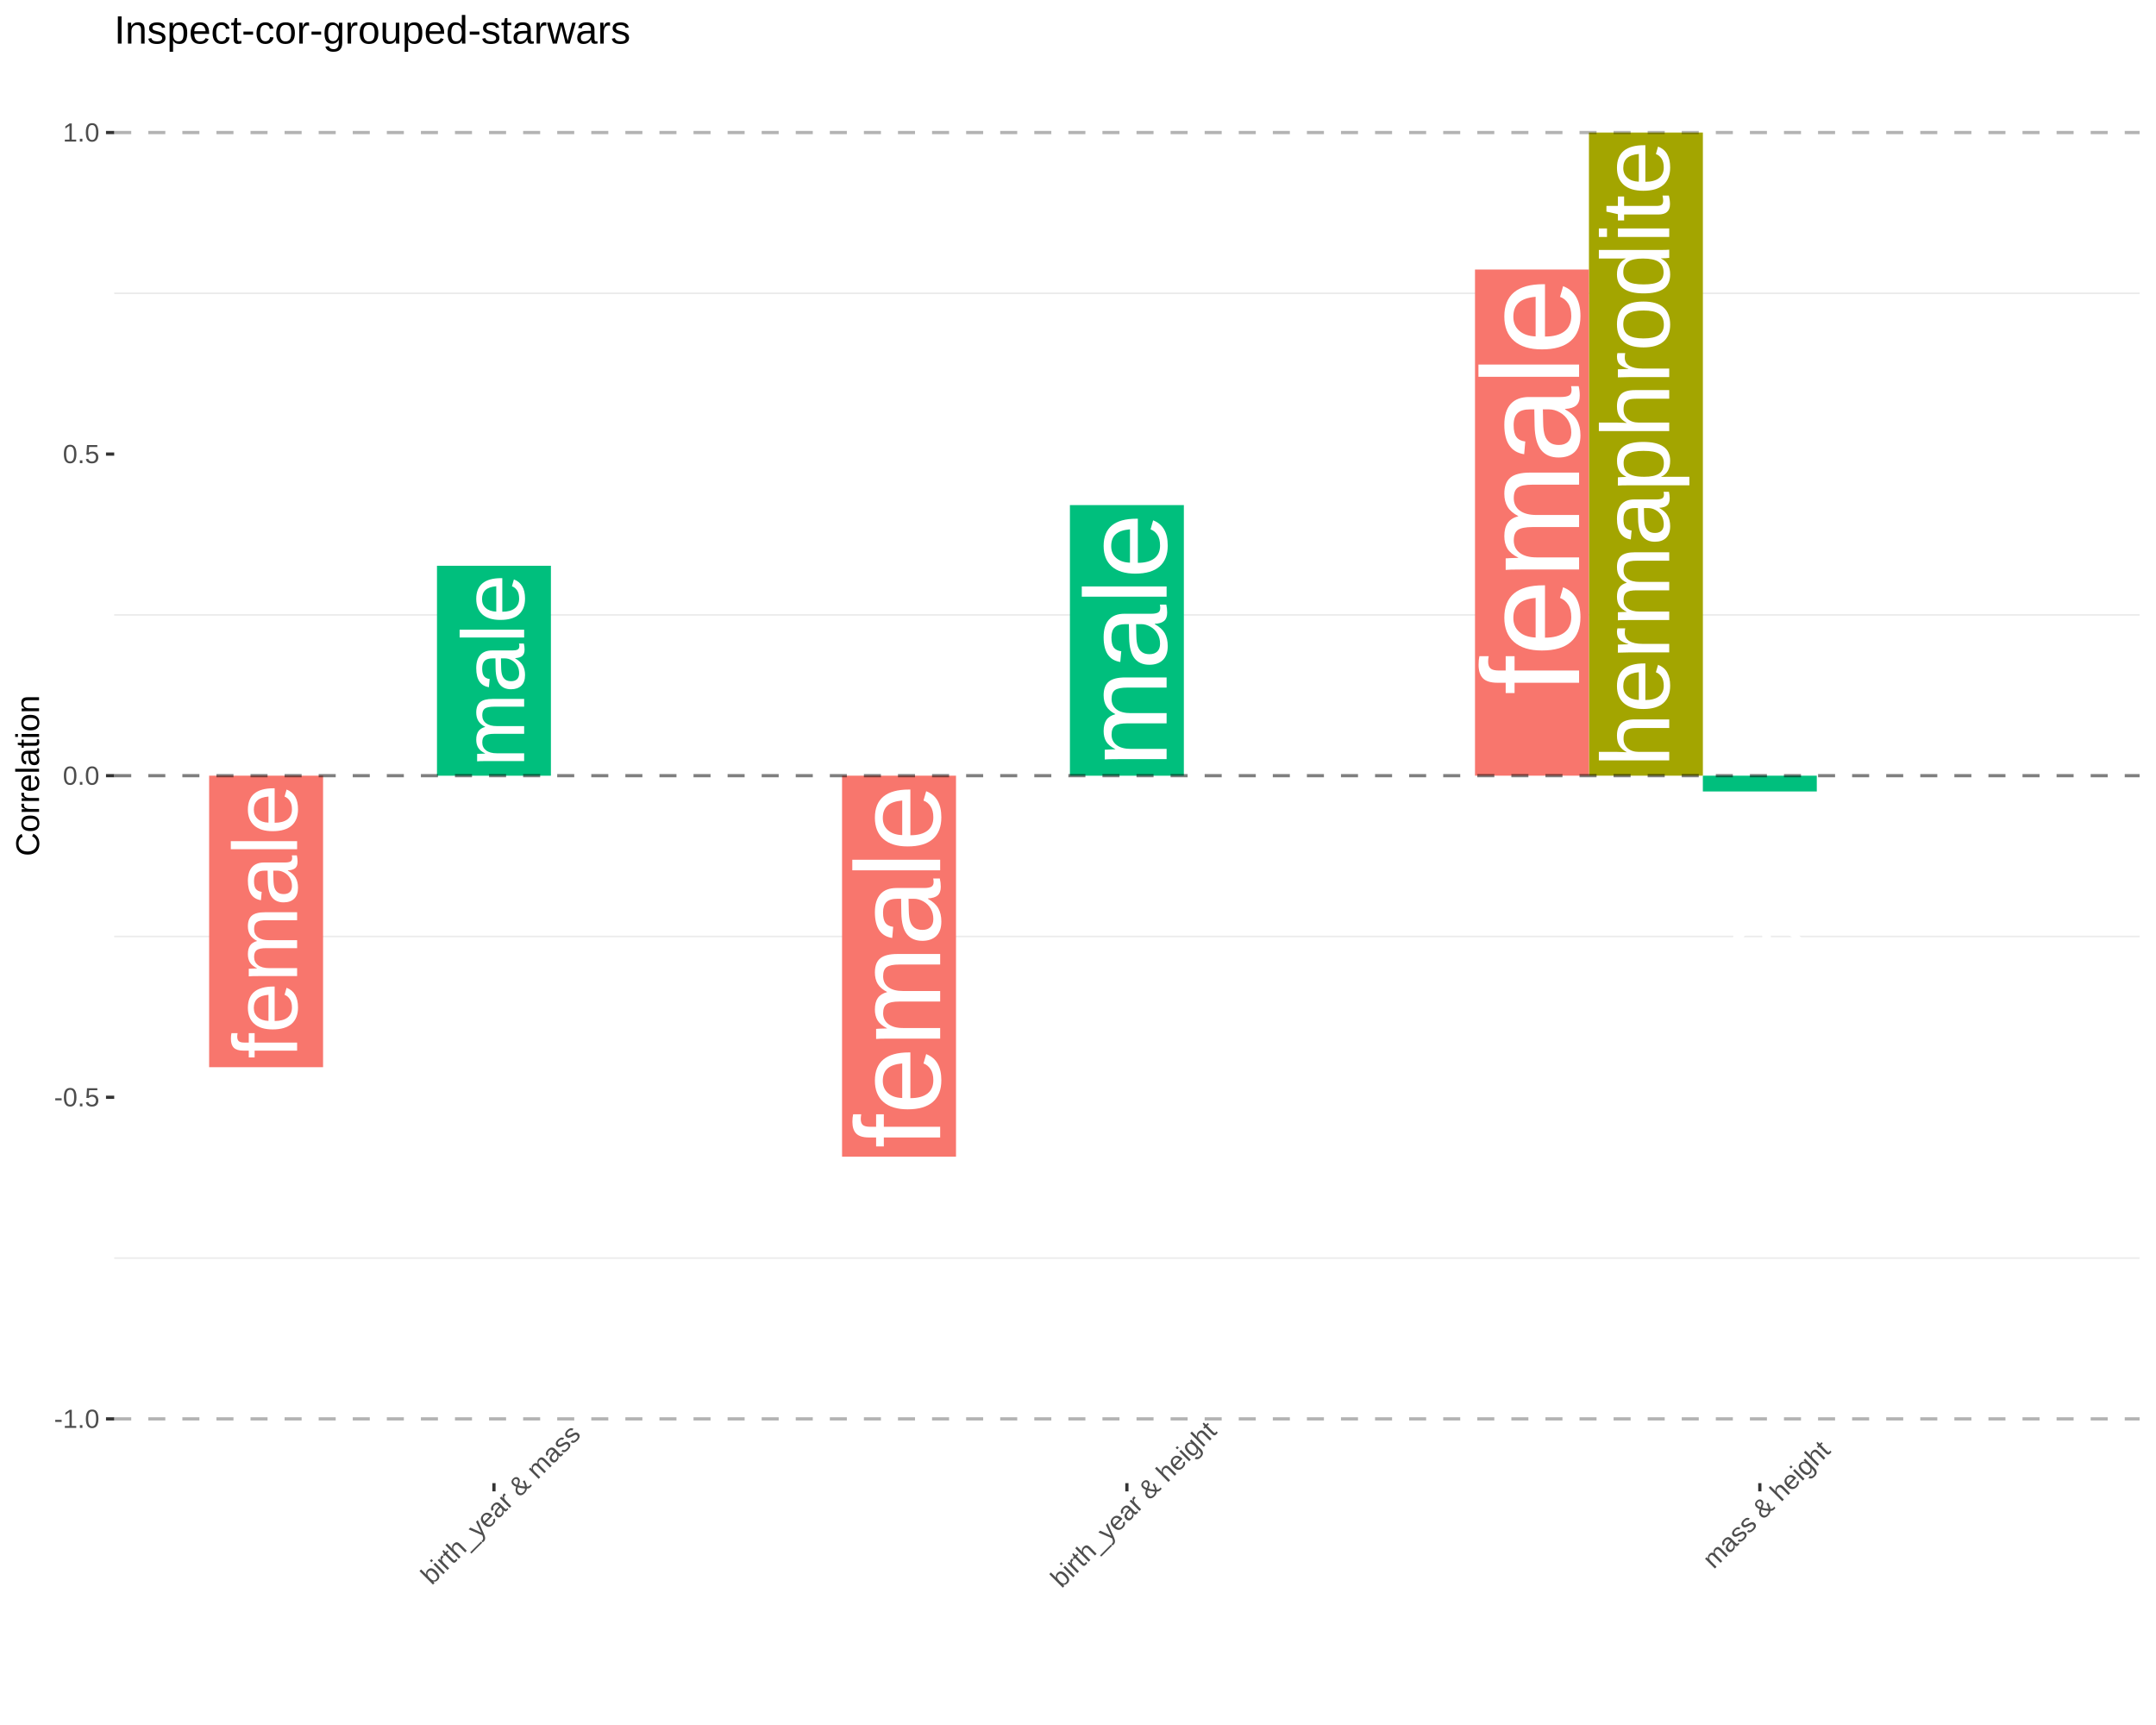
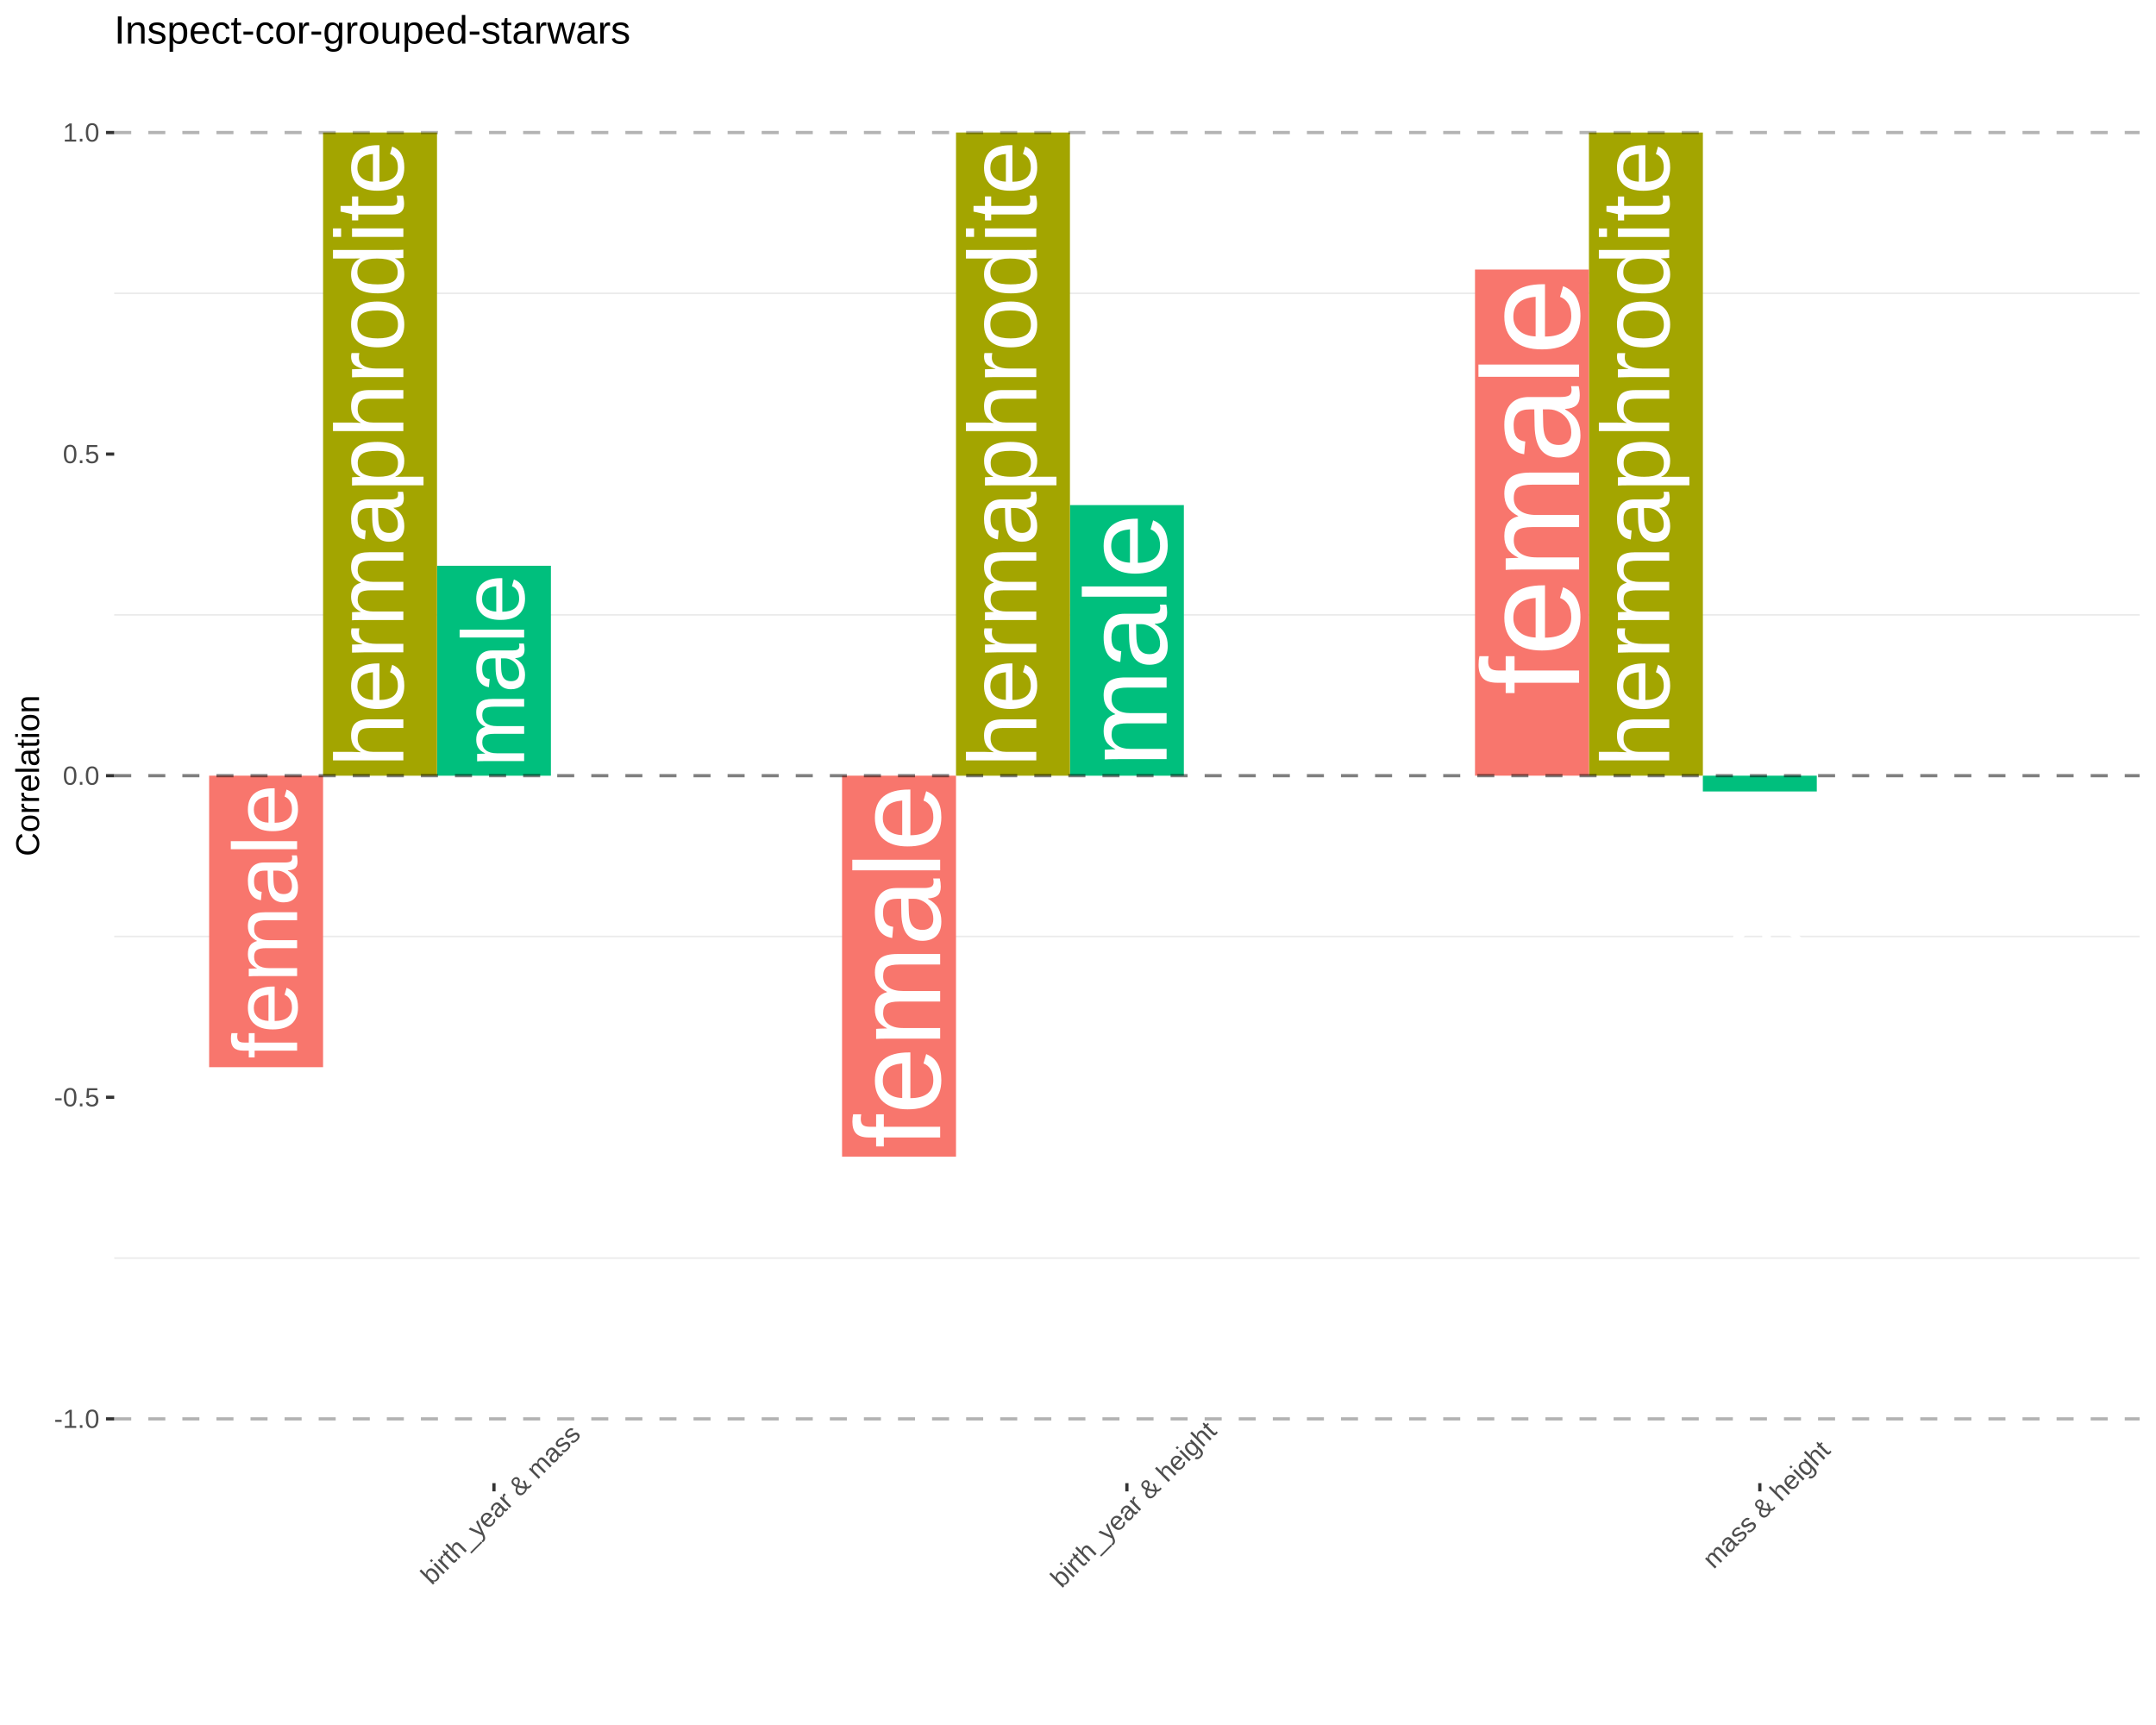
<svg xmlns="http://www.w3.org/2000/svg" viewBox="0 0 720.00 576.00">
  <defs>
    <style type="text/css">
    line, polyline, polygon, path, rect, circle {
      fill: none;
      stroke: #000000;
      stroke-linecap: round;
      stroke-linejoin: round;
      stroke-miterlimit: 10.00;
    }
  </style>
  </defs>
  <rect width="100%" height="100%" style="stroke: none; fill: #FFFFFF;" />
  <rect x="0.00" y="0.00" width="720.00" height="576.00" style="stroke-width: 1.07; stroke: #FFFFFF; fill: #FFFFFF;" />
  <defs>
    <clipPath id="cpMzguMTR8NzE0LjUyfDQ5NS4yNXwyMi43Nw==">
      <rect x="38.14" y="22.77" width="676.39" height="472.48" />
    </clipPath>
  </defs>
  <rect x="38.14" y="22.77" width="676.39" height="472.48" style="stroke-width: 1.07; stroke: none; fill: #FFFFFF;" clip-path="url(#cpMzguMTR8NzE0LjUyfDQ5NS4yNXwyMi43Nw==)" />
  <polyline points="38.14,420.09 714.52,420.09 " style="stroke-width: 0.53; stroke: #EBEBEB; stroke-linecap: butt;" clip-path="url(#cpMzguMTR8NzE0LjUyfDQ5NS4yNXwyMi43Nw==)" />
  <polyline points="38.14,312.70 714.52,312.70 " style="stroke-width: 0.53; stroke: #EBEBEB; stroke-linecap: butt;" clip-path="url(#cpMzguMTR8NzE0LjUyfDQ5NS4yNXwyMi43Nw==)" />
  <polyline points="38.14,205.32 714.52,205.32 " style="stroke-width: 0.53; stroke: #EBEBEB; stroke-linecap: butt;" clip-path="url(#cpMzguMTR8NzE0LjUyfDQ5NS4yNXwyMi43Nw==)" />
  <polyline points="38.14,97.94 714.52,97.94 " style="stroke-width: 0.53; stroke: #EBEBEB; stroke-linecap: butt;" clip-path="url(#cpMzguMTR8NzE0LjUyfDQ5NS4yNXwyMi43Nw==)" />
  <rect x="145.93" y="188.92" width="38.05" height="70.10" style="stroke-width: 1.07; stroke: none; stroke-linecap: square; stroke-linejoin: miter; fill: #00BF7D;" clip-path="url(#cpMzguMTR8NzE0LjUyfDQ5NS4yNXwyMi43Nw==)" />
+   <rect x="107.89" y="44.25" width="38.05" height="214.77" style="stroke-width: 1.07; stroke: none; stroke-linecap: square; stroke-linejoin: miter; fill: #A3A500;" clip-path="url(#cpMzguMTR8NzE0LjUyfDQ5NS4yNXwyMi43Nw==)" />
  <rect x="69.84" y="259.01" width="38.05" height="97.34" style="stroke-width: 1.07; stroke: none; stroke-linecap: square; stroke-linejoin: miter; fill: #F8766D;" clip-path="url(#cpMzguMTR8NzE0LjUyfDQ5NS4yNXwyMi43Nw==)" />
  <rect x="357.30" y="168.66" width="38.05" height="90.36" style="stroke-width: 1.07; stroke: none; stroke-linecap: square; stroke-linejoin: miter; fill: #00BF7D;" clip-path="url(#cpMzguMTR8NzE0LjUyfDQ5NS4yNXwyMi43Nw==)" />
+   <rect x="319.26" y="44.25" width="38.05" height="214.77" style="stroke-width: 1.07; stroke: none; stroke-linecap: square; stroke-linejoin: miter; fill: #A3A500;" clip-path="url(#cpMzguMTR8NzE0LjUyfDQ5NS4yNXwyMi43Nw==)" />
  <rect x="281.21" y="259.01" width="38.05" height="127.22" style="stroke-width: 1.07; stroke: none; stroke-linecap: square; stroke-linejoin: miter; fill: #F8766D;" clip-path="url(#cpMzguMTR8NzE0LjUyfDQ5NS4yNXwyMi43Nw==)" />
  <rect x="568.67" y="259.01" width="38.05" height="5.27" style="stroke-width: 1.07; stroke: none; stroke-linecap: square; stroke-linejoin: miter; fill: #00BF7D;" clip-path="url(#cpMzguMTR8NzE0LjUyfDQ5NS4yNXwyMi43Nw==)" />
  <rect x="530.63" y="44.26" width="38.05" height="214.75" style="stroke-width: 1.07; stroke: none; stroke-linecap: square; stroke-linejoin: miter; fill: #A3A500;" clip-path="url(#cpMzguMTR8NzE0LjUyfDQ5NS4yNXwyMi43Nw==)" />
  <rect x="492.58" y="90.00" width="38.05" height="169.01" style="stroke-width: 1.07; stroke: none; stroke-linecap: square; stroke-linejoin: miter; fill: #F8766D;" clip-path="url(#cpMzguMTR8NzE0LjUyfDQ5NS4yNXwyMi43Nw==)" />
  <g clip-path="url(#cpMzguMTR8NzE0LjUyfDQ5NS4yNXwyMi43Nw==)">
    <text transform="translate(175.04,256.19) rotate(-90)" style="font-size: 29.74px; fill: #FFFFFF; font-family: Liberation Sans;" textLength="64.44px" lengthAdjust="spacingAndGlyphs">male</text>
  </g>
  <g clip-path="url(#cpMzguMTR8NzE0LjUyfDQ5NS4yNXwyMi43Nw==)">
+     <text transform="translate(134.70,256.15) rotate(-90)" style="font-size: 32.43px; fill: #FFFFFF; font-family: Liberation Sans;" textLength="209.06px" lengthAdjust="spacingAndGlyphs">hermaphrodite</text>
+   </g>
+   <g clip-path="url(#cpMzguMTR8NzE0LjUyfDQ5NS4yNXwyMi43Nw==)">
    <text transform="translate(389.59,256.19) rotate(-90)" style="font-size: 39.09px; fill: #FFFFFF; font-family: Liberation Sans;" textLength="84.70px" lengthAdjust="spacingAndGlyphs">male</text>
+   </g>
+   <g clip-path="url(#cpMzguMTR8NzE0LjUyfDQ5NS4yNXwyMi43Nw==)">
+     <text transform="translate(346.07,256.15) rotate(-90)" style="font-size: 32.43px; fill: #FFFFFF; font-family: Liberation Sans;" textLength="209.06px" lengthAdjust="spacingAndGlyphs">hermaphrodite</text>
  </g>
  <g clip-path="url(#cpMzguMTR8NzE0LjUyfDQ5NS4yNXwyMi43Nw==)">
    <text transform="translate(557.44,256.16) rotate(-90)" style="font-size: 32.43px; fill: #FFFFFF; font-family: Liberation Sans;" textLength="209.06px" lengthAdjust="spacingAndGlyphs">hermaphrodite</text>
  </g>
  <g clip-path="url(#cpMzguMTR8NzE0LjUyfDQ5NS4yNXwyMi43Nw==)">
    <text transform="translate(527.34,232.07) rotate(-90)" style="font-size: 46.39px; fill: #FFFFFF; font-family: Liberation Sans;" textLength="139.23px" lengthAdjust="spacingAndGlyphs">female</text>
  </g>
  <g clip-path="url(#cpMzguMTR8NzE0LjUyfDQ5NS4yNXwyMi43Nw==)">
    <text transform="translate(99.22,353.52) rotate(-90)" style="font-size: 30.54px; fill: #FFFFFF; font-family: Liberation Sans;" textLength="91.66px" lengthAdjust="spacingAndGlyphs">female</text>
  </g>
  <g clip-path="url(#cpMzguMTR8NzE0LjUyfDQ5NS4yNXwyMi43Nw==)">
    <text transform="translate(313.97,383.39) rotate(-90)" style="font-size: 40.50px; fill: #FFFFFF; font-family: Liberation Sans;" textLength="121.52px" lengthAdjust="spacingAndGlyphs">female</text>
  </g>
  <g clip-path="url(#cpMzguMTR8NzE0LjUyfDQ5NS4yNXwyMi43Nw==)">
    <text transform="translate(603.43,367.66) rotate(-90)" style="font-size: 46.39px; fill: #FFFFFF; font-family: Liberation Sans;" textLength="100.55px" lengthAdjust="spacingAndGlyphs">male</text>
  </g>
  <line x1="38.14" y1="259.01" x2="714.52" y2="259.01" style="stroke-width: 1.07; stroke: #000000; stroke-opacity: 0.50; stroke-dasharray: 5.69,5.69; stroke-linecap: butt;" clip-path="url(#cpMzguMTR8NzE0LjUyfDQ5NS4yNXwyMi43Nw==)" />
  <line x1="38.14" y1="44.25" x2="714.52" y2="44.25" style="stroke-width: 1.07; stroke: #000000; stroke-opacity: 0.30; stroke-dasharray: 5.69,5.69; stroke-linecap: butt;" clip-path="url(#cpMzguMTR8NzE0LjUyfDQ5NS4yNXwyMi43Nw==)" />
  <line x1="38.14" y1="473.78" x2="714.52" y2="473.78" style="stroke-width: 1.07; stroke: #000000; stroke-opacity: 0.30; stroke-dasharray: 5.69,5.69; stroke-linecap: butt;" clip-path="url(#cpMzguMTR8NzE0LjUyfDQ5NS4yNXwyMi43Nw==)" />
  <defs>
    <clipPath id="cpMC4wMHw3MjAuMDB8NTc2LjAwfDAuMDA=">
      <rect x="0.00" y="0.00" width="720.00" height="576.00" />
    </clipPath>
  </defs>
  <g clip-path="url(#cpMC4wMHw3MjAuMDB8NTc2LjAwfDAuMDA=)">
    <text x="18.06" y="476.80" style="font-size: 8.80px; fill: #4D4D4D; font-family: Liberation Sans;" textLength="15.14px" lengthAdjust="spacingAndGlyphs">-1.0</text>
  </g>
  <g clip-path="url(#cpMC4wMHw3MjAuMDB8NTc2LjAwfDAuMDA=)">
    <text x="18.06" y="369.42" style="font-size: 8.80px; fill: #4D4D4D; font-family: Liberation Sans;" textLength="15.14px" lengthAdjust="spacingAndGlyphs">-0.5</text>
  </g>
  <g clip-path="url(#cpMC4wMHw3MjAuMDB8NTc2LjAwfDAuMDA=)">
    <text x="20.98" y="262.04" style="font-size: 8.80px; fill: #4D4D4D; font-family: Liberation Sans;" textLength="12.22px" lengthAdjust="spacingAndGlyphs">0.0</text>
  </g>
  <g clip-path="url(#cpMC4wMHw3MjAuMDB8NTc2LjAwfDAuMDA=)">
    <text x="20.98" y="154.65" style="font-size: 8.80px; fill: #4D4D4D; font-family: Liberation Sans;" textLength="12.22px" lengthAdjust="spacingAndGlyphs">0.5</text>
  </g>
  <g clip-path="url(#cpMC4wMHw3MjAuMDB8NTc2LjAwfDAuMDA=)">
    <text x="20.98" y="47.27" style="font-size: 8.80px; fill: #4D4D4D; font-family: Liberation Sans;" textLength="12.22px" lengthAdjust="spacingAndGlyphs">1.0</text>
  </g>
  <polyline points="35.40,473.78 38.14,473.78 " style="stroke-width: 1.07; stroke: #333333; stroke-linecap: butt;" clip-path="url(#cpMC4wMHw3MjAuMDB8NTc2LjAwfDAuMDA=)" />
  <polyline points="35.40,366.40 38.14,366.40 " style="stroke-width: 1.07; stroke: #333333; stroke-linecap: butt;" clip-path="url(#cpMC4wMHw3MjAuMDB8NTc2LjAwfDAuMDA=)" />
  <polyline points="35.40,259.01 38.14,259.01 " style="stroke-width: 1.07; stroke: #333333; stroke-linecap: butt;" clip-path="url(#cpMC4wMHw3MjAuMDB8NTc2LjAwfDAuMDA=)" />
  <polyline points="35.40,151.63 38.14,151.63 " style="stroke-width: 1.07; stroke: #333333; stroke-linecap: butt;" clip-path="url(#cpMC4wMHw3MjAuMDB8NTc2LjAwfDAuMDA=)" />
  <polyline points="35.40,44.25 38.14,44.25 " style="stroke-width: 1.07; stroke: #333333; stroke-linecap: butt;" clip-path="url(#cpMC4wMHw3MjAuMDB8NTc2LjAwfDAuMDA=)" />
  <polyline points="164.96,497.99 164.96,495.25 " style="stroke-width: 1.07; stroke: #333333; stroke-linecap: butt;" clip-path="url(#cpMC4wMHw3MjAuMDB8NTc2LjAwfDAuMDA=)" />
  <polyline points="376.33,497.99 376.33,495.25 " style="stroke-width: 1.07; stroke: #333333; stroke-linecap: butt;" clip-path="url(#cpMC4wMHw3MjAuMDB8NTc2LjAwfDAuMDA=)" />
  <polyline points="587.70,497.99 587.70,495.25 " style="stroke-width: 1.07; stroke: #333333; stroke-linecap: butt;" clip-path="url(#cpMC4wMHw3MjAuMDB8NTc2LjAwfDAuMDA=)" />
  <g clip-path="url(#cpMC4wMHw3MjAuMDB8NTc2LjAwfDAuMDA=)">
    <text transform="translate(144.18,529.52) rotate(-45)" style="font-size: 8.80px; fill: #4D4D4D; font-family: Liberation Sans;" textLength="70.88px" lengthAdjust="spacingAndGlyphs">birth_year &amp; mass</text>
  </g>
  <g clip-path="url(#cpMC4wMHw3MjAuMDB8NTc2LjAwfDAuMDA=)">
    <text transform="translate(354.51,530.55) rotate(-45)" style="font-size: 8.80px; fill: #4D4D4D; font-family: Liberation Sans;" textLength="73.80px" lengthAdjust="spacingAndGlyphs">birth_year &amp; height</text>
  </g>
  <g clip-path="url(#cpMC4wMHw3MjAuMDB8NTc2LjAwfDAuMDA=)">
    <text transform="translate(572.27,524.17) rotate(-45)" style="font-size: 8.80px; fill: #4D4D4D; font-family: Liberation Sans;" textLength="55.73px" lengthAdjust="spacingAndGlyphs">mass &amp; height</text>
  </g>
  <g clip-path="url(#cpMC4wMHw3MjAuMDB8NTc2LjAwfDAuMDA=)">
    <text transform="translate(13.04,285.92) rotate(-90)" style="font-size: 11.00px; font-family: Liberation Sans;" textLength="53.81px" lengthAdjust="spacingAndGlyphs">Correlation</text>
  </g>
  <g clip-path="url(#cpMC4wMHw3MjAuMDB8NTc2LjAwfDAuMDA=)">
    <text x="38.14" y="14.56" style="font-size: 13.20px; font-family: Liberation Sans;" textLength="172.14px" lengthAdjust="spacingAndGlyphs">Inspect-cor-grouped-starwars</text>
  </g>
</svg>
